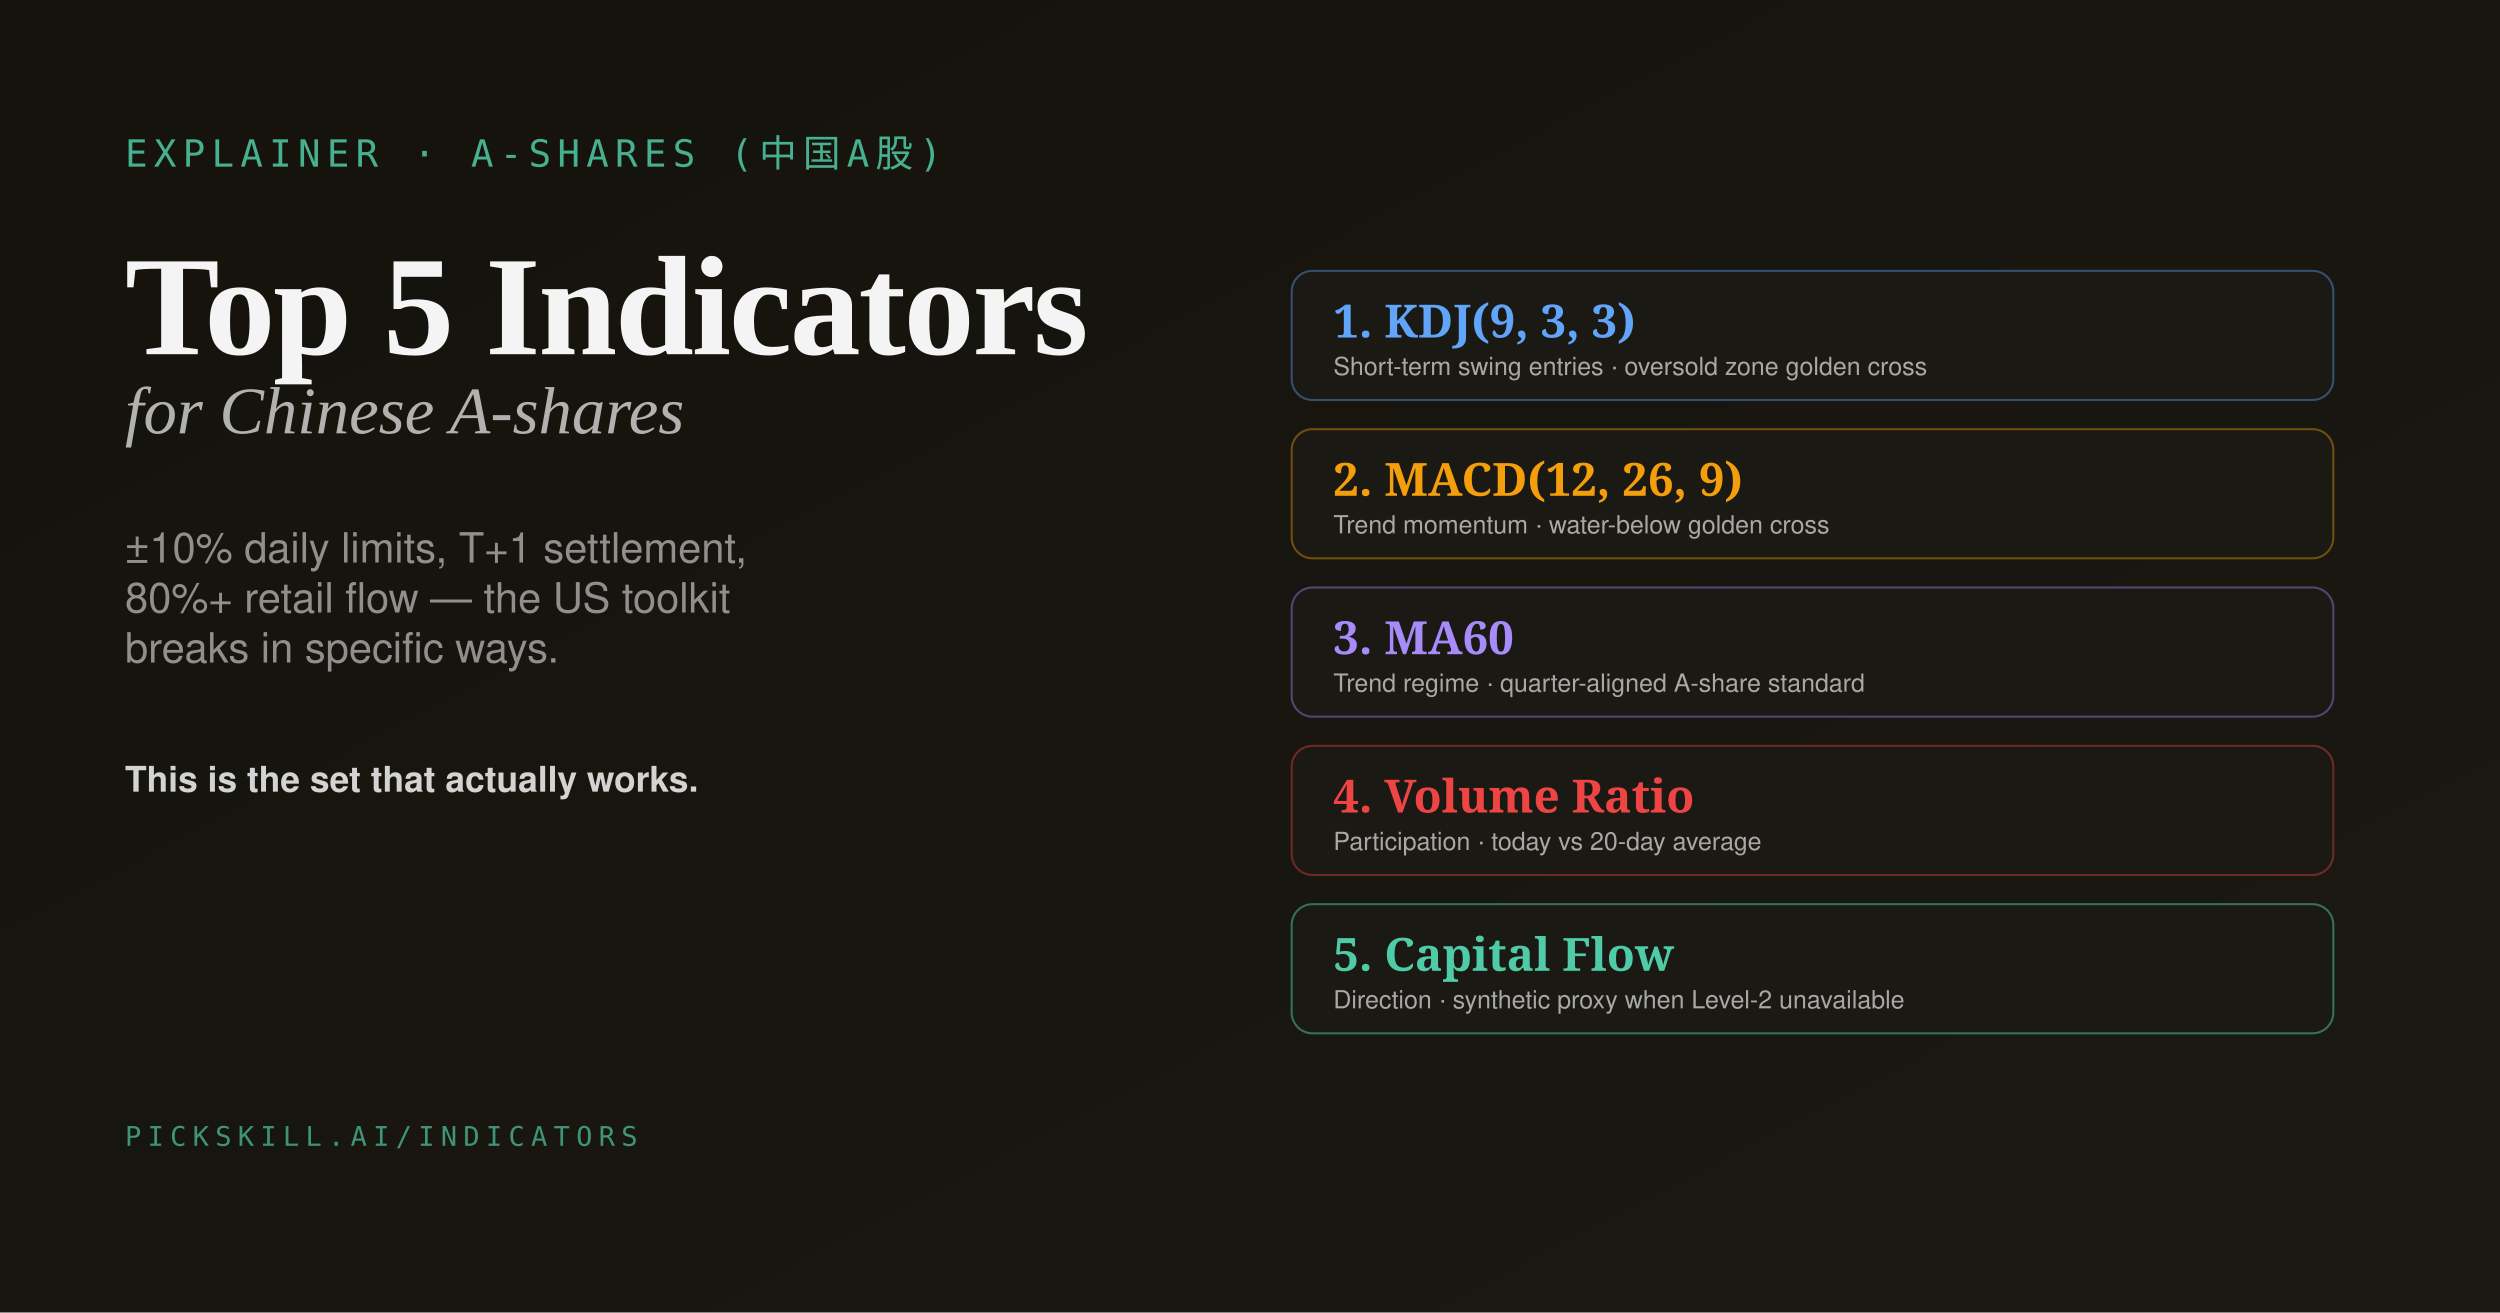
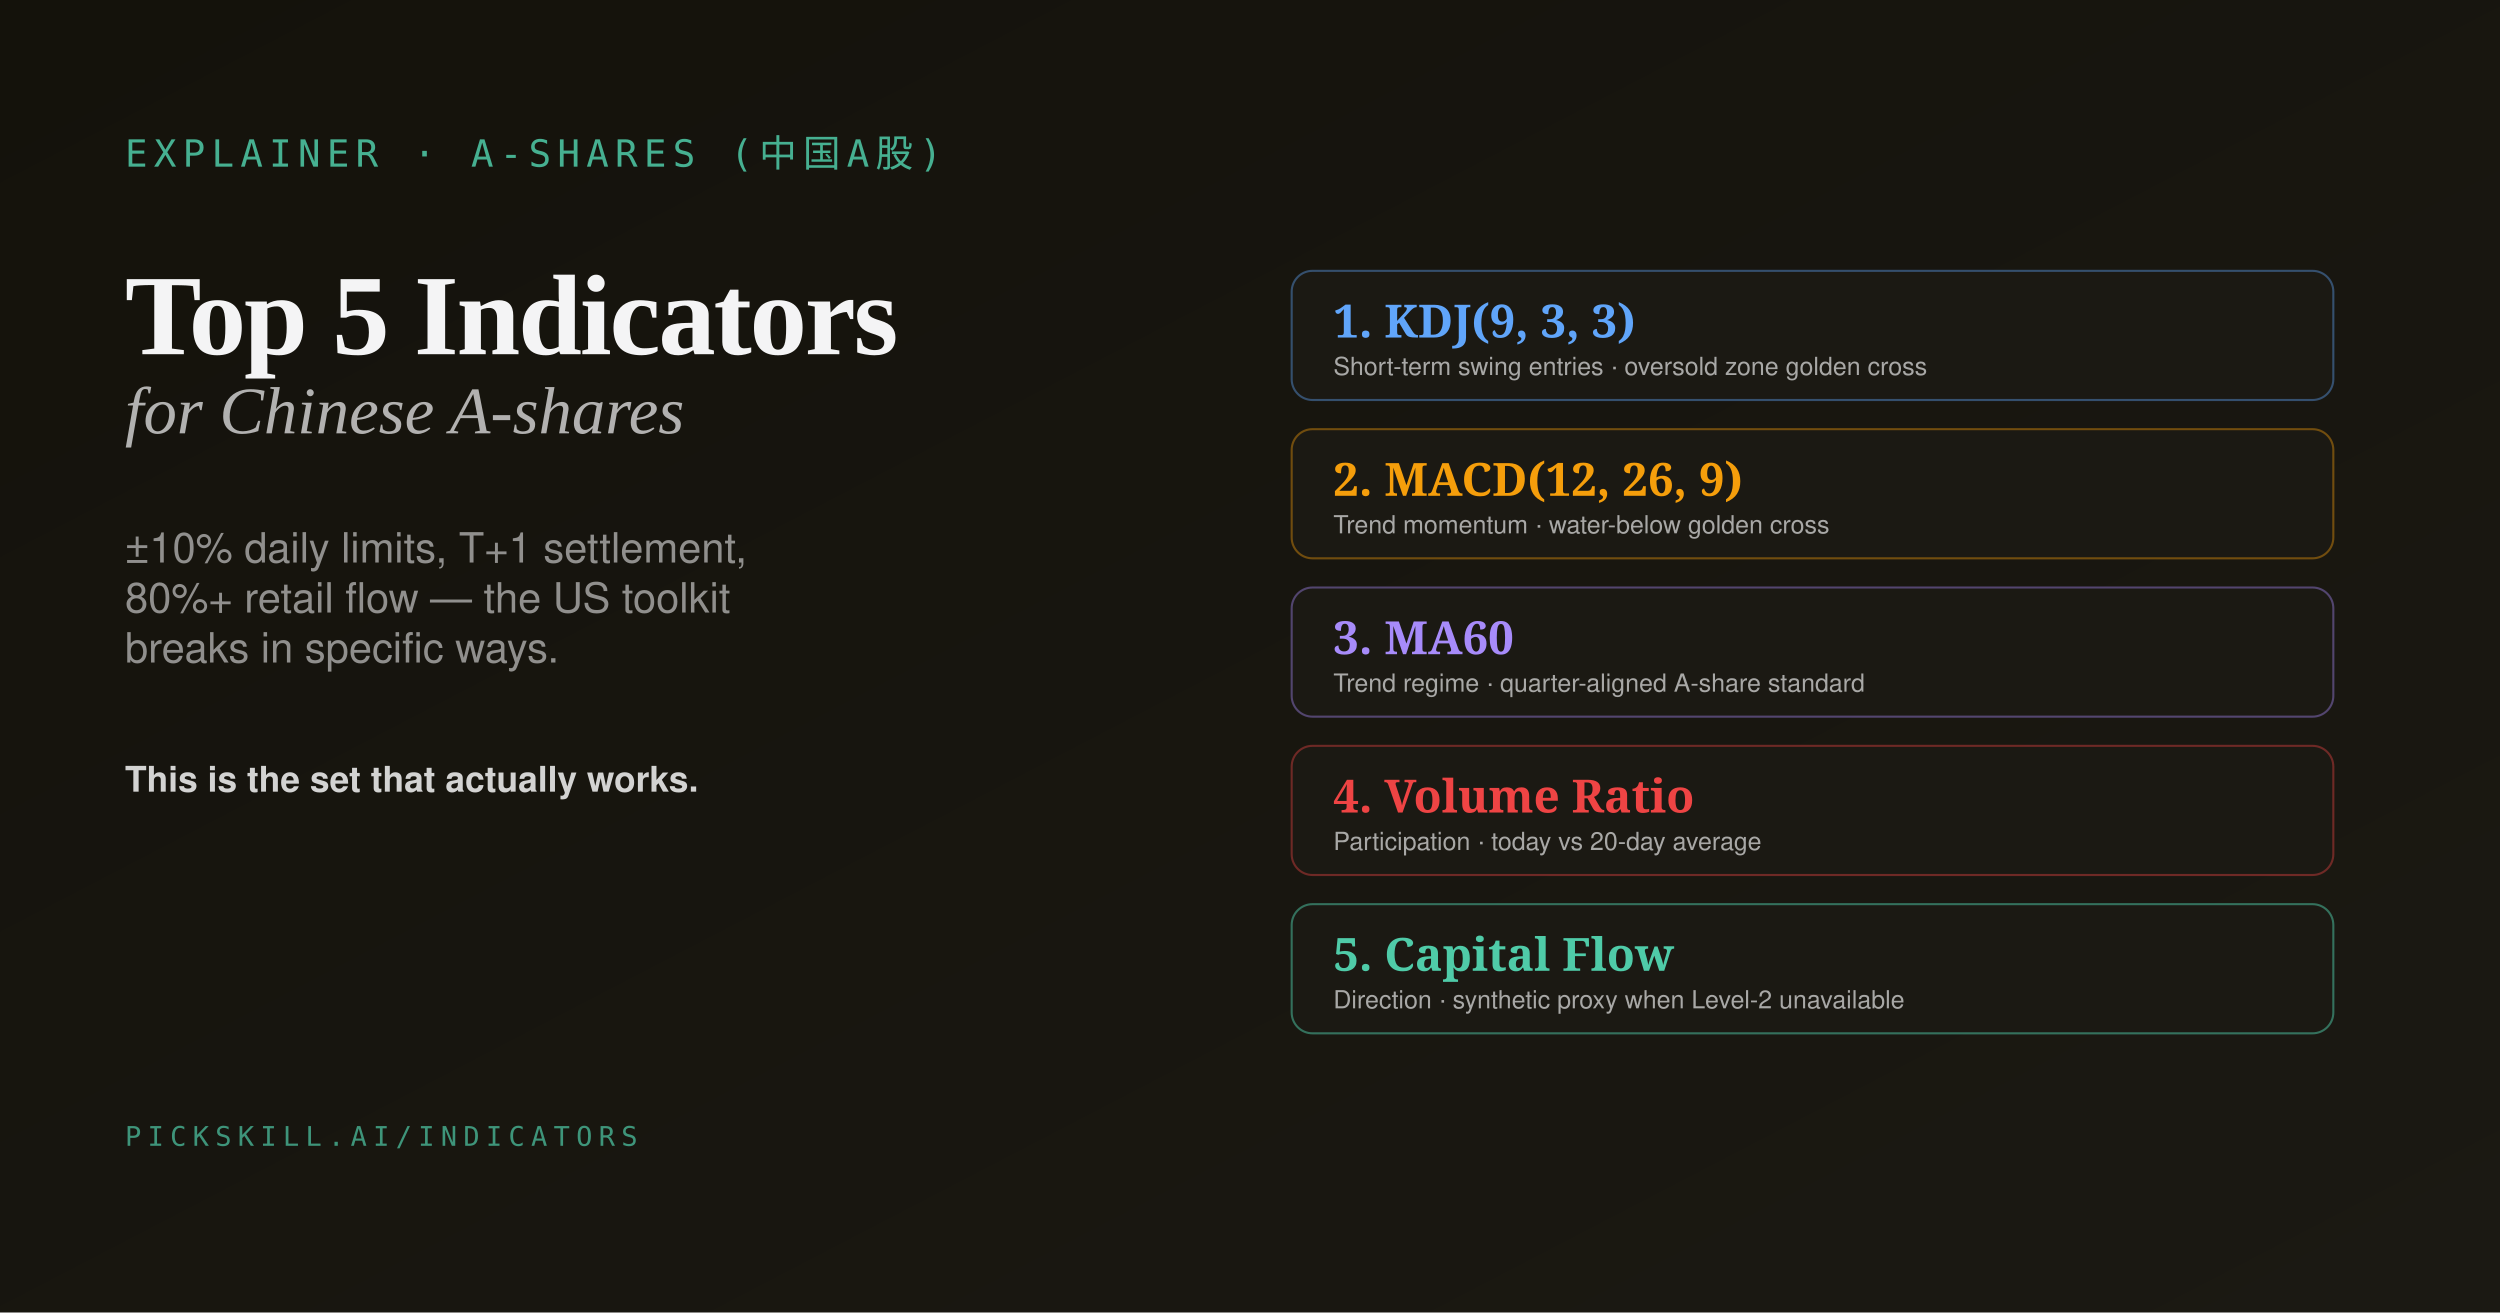
<svg xmlns="http://www.w3.org/2000/svg" width="1200" height="630" viewBox="0 0 1200 630">
  <defs>
    <linearGradient id="bg" x1="0" y1="0" x2="1" y2="1">
      <stop offset="0%" stop-color="#14120b" />
      <stop offset="100%" stop-color="#1b1913" />
    </linearGradient>
  </defs>
  <rect width="1200" height="630" fill="url(#bg)" />
  <text x="60" y="80" font-family="ui-monospace, 'SF Mono', Menlo, Consolas, monospace" font-size="18" fill="#4FCBA8" letter-spacing="3" opacity="0.85">EXPLAINER · A-SHARES (中国A股)</text>
-   <text x="60" y="170" font-family="Georgia, 'Times New Roman', serif" font-size="68" font-weight="600" fill="#F4F4F5" letter-spacing="-1">Top 5 Indicators</text>
+   <text x="60" y="170" font-family="Georgia, 'Times New Roman', serif" font-size="55" font-weight="600" fill="#F4F4F5" letter-spacing="-1">Top 5 Indicators</text>
  <text x="60" y="208" font-family="Georgia, 'Times New Roman', serif" font-size="32" fill="#F4F4F5" opacity="0.7" font-style="italic">for Chinese A-shares</text>
  <text x="60" y="270" font-family="Helvetica, Arial, sans-serif" font-size="20" fill="#F4F4F5" opacity="0.55">±10% daily limits, T+1 settlement,</text>
  <text x="60" y="294" font-family="Helvetica, Arial, sans-serif" font-size="20" fill="#F4F4F5" opacity="0.55">80%+ retail flow — the US toolkit</text>
  <text x="60" y="318" font-family="Helvetica, Arial, sans-serif" font-size="20" fill="#F4F4F5" opacity="0.55">breaks in specific ways.</text>
  <text x="60" y="380" font-family="Helvetica, Arial, sans-serif" font-size="17" fill="#F4F4F5" opacity="0.85" font-weight="600">This is the set that actually works.</text>
  <text x="60" y="550" font-family="ui-monospace, 'SF Mono', Menlo, monospace" font-size="13" fill="#4FCBA8" letter-spacing="3" opacity="0.7">PICKSKILL.AI/INDICATORS</text>
  <g transform="translate(620,130)">
    <g transform="translate(0,0)">
      <rect x="0" y="0" width="500" height="62" rx="10" fill="#1b1913" stroke="#60a5fa" stroke-opacity="0.4" />
      <text x="20" y="32" font-family="Georgia, serif" font-size="22" font-weight="600" fill="#60a5fa">1.  KDJ(9, 3, 3)</text>
      <text x="20" y="50" font-family="Helvetica, sans-serif" font-size="12" fill="#F4F4F5" opacity="0.65">Short-term swing entries · oversold zone golden cross</text>
    </g>
    <g transform="translate(0,76)">
      <rect x="0" y="0" width="500" height="62" rx="10" fill="#1b1913" stroke="#f59e0b" stroke-opacity="0.4" />
      <text x="20" y="32" font-family="Georgia, serif" font-size="22" font-weight="600" fill="#f59e0b">2.  MACD(12, 26, 9)</text>
      <text x="20" y="50" font-family="Helvetica, sans-serif" font-size="12" fill="#F4F4F5" opacity="0.65">Trend momentum · water-below golden cross</text>
    </g>
    <g transform="translate(0,152)">
      <rect x="0" y="0" width="500" height="62" rx="10" fill="#1b1913" stroke="#a78bfa" stroke-opacity="0.4" />
      <text x="20" y="32" font-family="Georgia, serif" font-size="22" font-weight="600" fill="#a78bfa">3.  MA60</text>
      <text x="20" y="50" font-family="Helvetica, sans-serif" font-size="12" fill="#F4F4F5" opacity="0.65">Trend regime · quarter-aligned A-share standard</text>
    </g>
    <g transform="translate(0,228)">
      <rect x="0" y="0" width="500" height="62" rx="10" fill="#1b1913" stroke="#ef4444" stroke-opacity="0.4" />
      <text x="20" y="32" font-family="Georgia, serif" font-size="22" font-weight="600" fill="#ef4444">4.  Volume Ratio</text>
      <text x="20" y="50" font-family="Helvetica, sans-serif" font-size="12" fill="#F4F4F5" opacity="0.65">Participation · today vs 20-day average</text>
    </g>
    <g transform="translate(0,304)">
      <rect x="0" y="0" width="500" height="62" rx="10" fill="#1b1913" stroke="#4FCBA8" stroke-opacity="0.5" />
      <text x="20" y="32" font-family="Georgia, serif" font-size="22" font-weight="600" fill="#4FCBA8">5.  Capital Flow</text>
      <text x="20" y="50" font-family="Helvetica, sans-serif" font-size="12" fill="#F4F4F5" opacity="0.65">Direction · synthetic proxy when Level-2 unavailable</text>
    </g>
  </g>
</svg>
